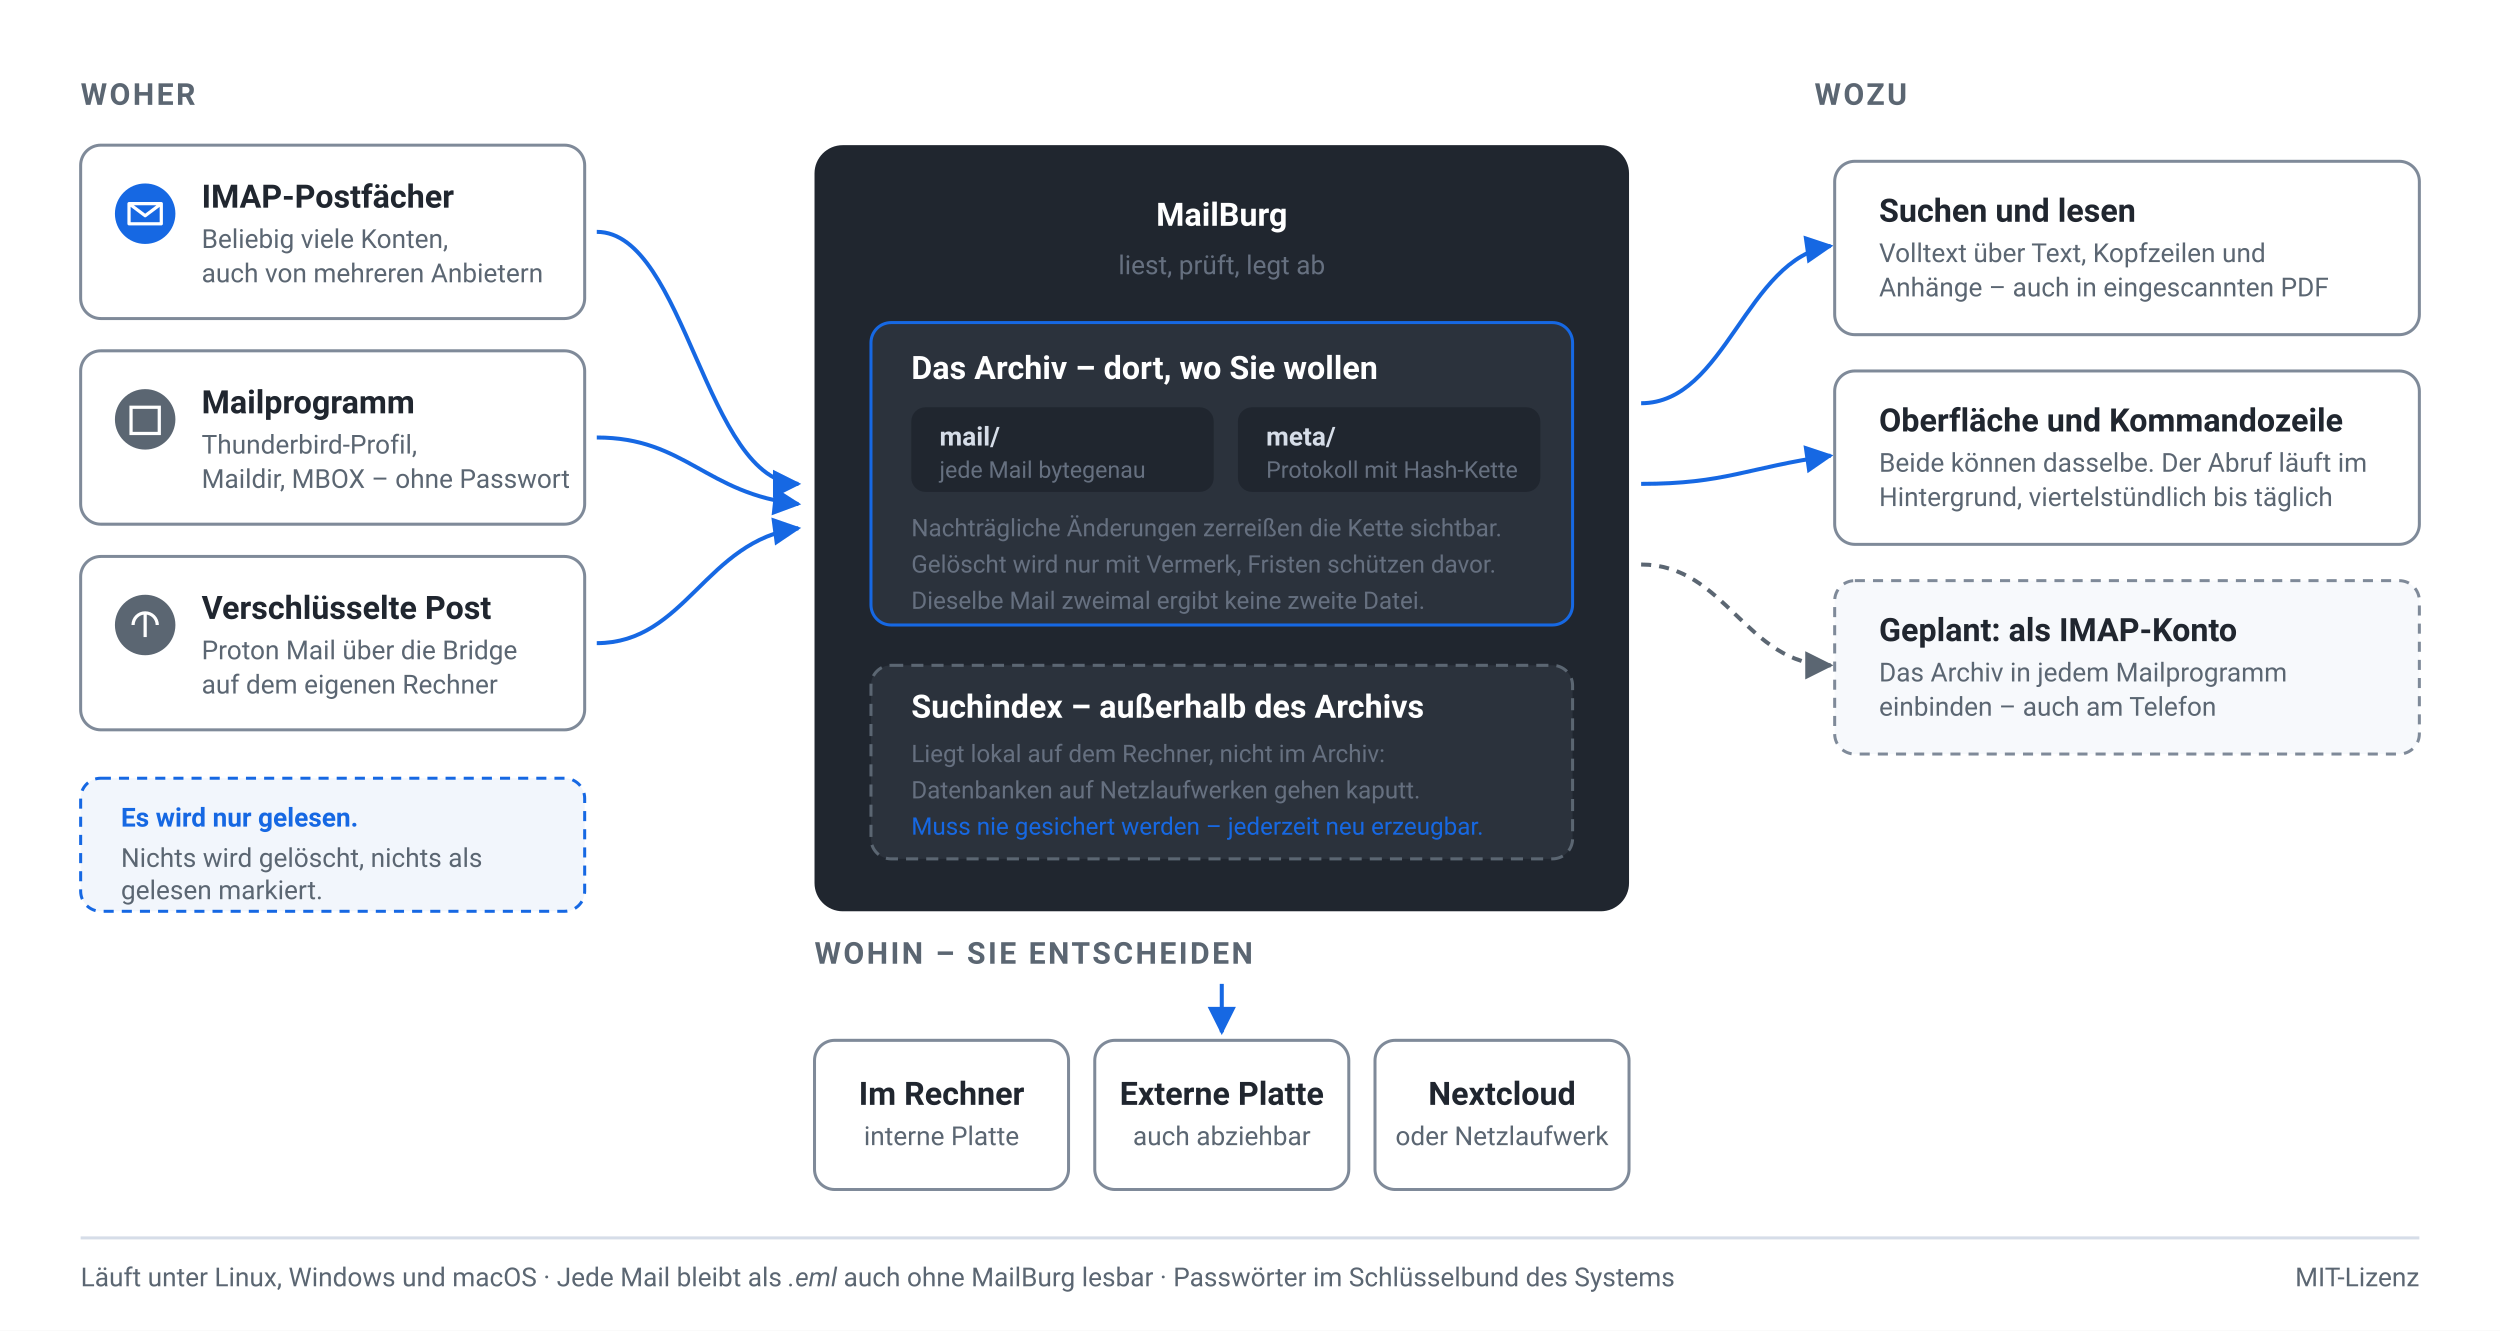
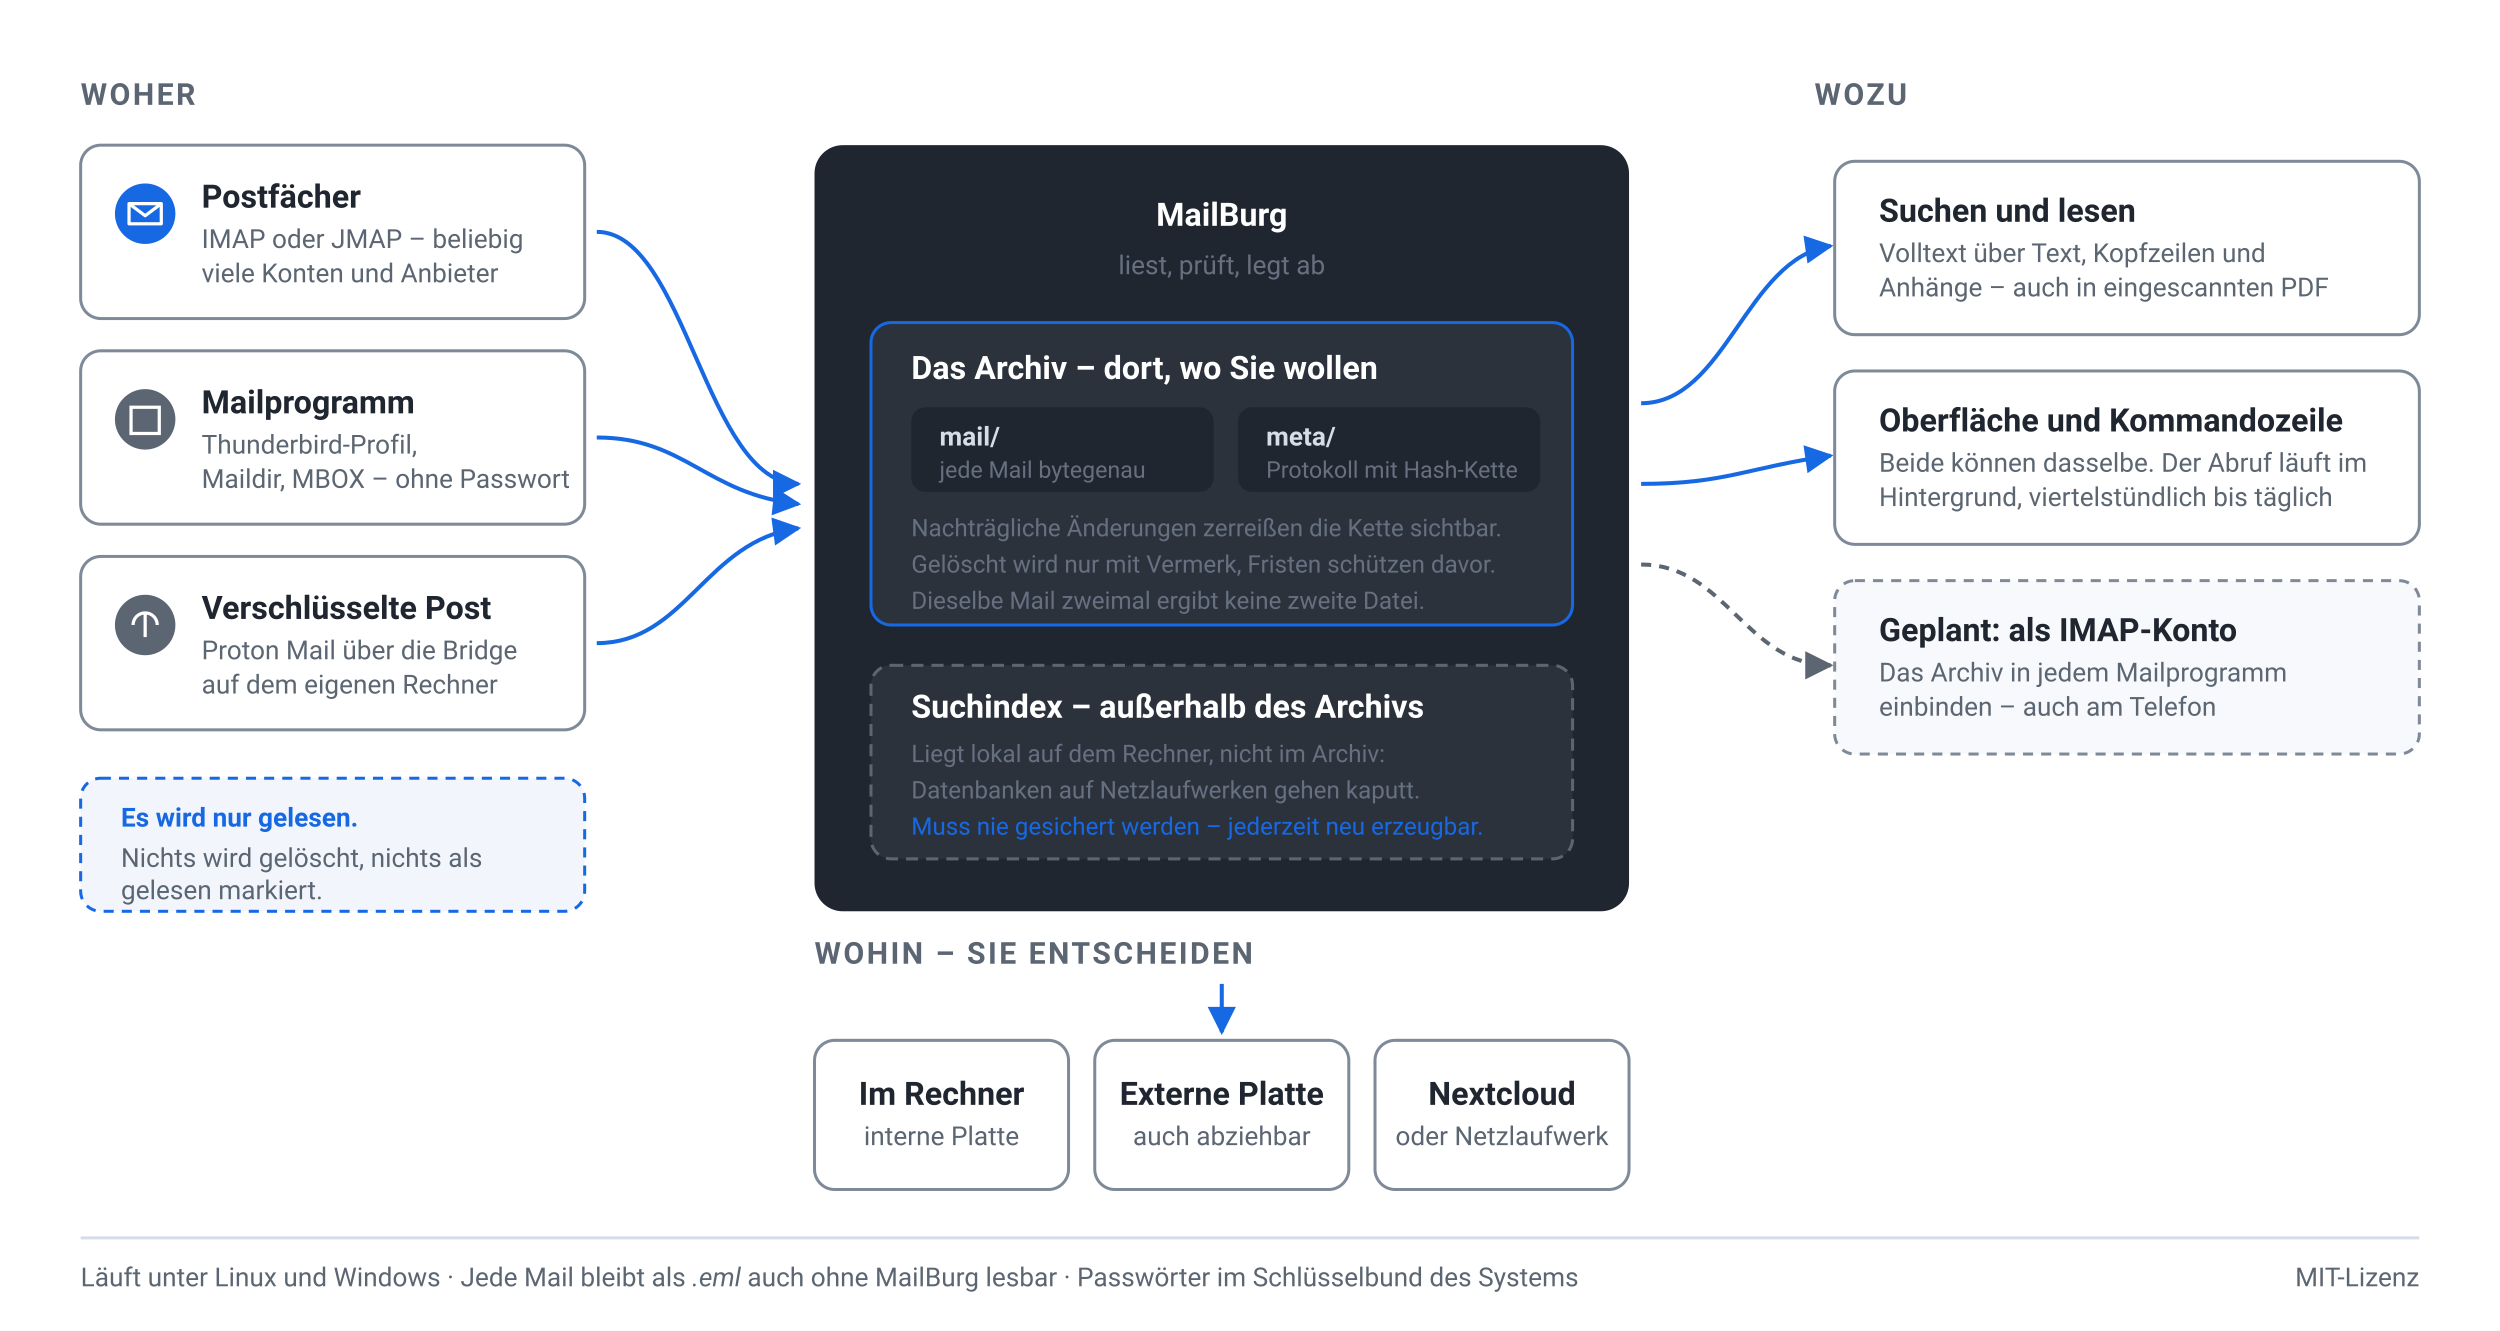
<svg xmlns="http://www.w3.org/2000/svg" viewBox="0 0 1240 660" width="1240" height="660" font-family="system-ui, -apple-system, 'Segoe UI', Roboto, sans-serif">
  <defs>
    <marker id="pfeil" viewBox="0 0 10 10" refX="9" refY="5" markerWidth="7" markerHeight="7" orient="auto-start-reverse">
      <path d="M 0 0 L 10 5 L 0 10 z" fill="#1668e3" />
    </marker>
    <marker id="pfeil-grau" viewBox="0 0 10 10" refX="9" refY="5" markerWidth="7" markerHeight="7" orient="auto-start-reverse">
      <path d="M 0 0 L 10 5 L 0 10 z" fill="#5b6672" />
    </marker>
    <style>
      .ueberschrift { font-size: 15px; font-weight: 700; fill: #5b6672; letter-spacing: .08em; }
      .kasten-titel { font-size: 16px; font-weight: 600; fill: #20262f; }
      .kasten-text  { font-size: 13px; fill: #5b6672; }
      .mittig       { text-anchor: middle; }
      .weiss        { fill: #ffffff; }
      .hell         { fill: #d6dde8; }
      .band         { font-size: 13px; fill: #5b6672; }
      .band-stark   { font-size: 13px; font-weight: 600; fill: #1668e3; }
    </style>
  </defs>
  <rect width="1240" height="660" fill="#ffffff" />
  <text x="40" y="52" class="ueberschrift">WOHER</text>
  <g>
    <rect x="40" y="72" width="250" height="86" rx="10" fill="#ffffff" stroke="#7f8a99" stroke-width="1.5" />
    <circle cx="72" cy="106" r="15" fill="#1668e3" />
    <path d="M64 101 h16 v10 h-16 z M64 101 l8 6 l8 -6" fill="none" stroke="#ffffff" stroke-width="1.6" stroke-linejoin="round" />
-     <text x="100" y="103" class="kasten-titel">IMAP-Postfächer</text>
-     <text x="100" y="123" class="kasten-text">Beliebig viele Konten,</text>
-     <text x="100" y="140" class="kasten-text">auch von mehreren Anbietern</text>
+     <text x="100" y="103" class="kasten-titel">Postfächer</text>
+     <text x="100" y="123" class="kasten-text">IMAP oder JMAP – beliebig</text>
+     <text x="100" y="140" class="kasten-text">viele Konten und Anbieter</text>
  </g>
  <g>
    <rect x="40" y="174" width="250" height="86" rx="10" fill="#ffffff" stroke="#7f8a99" stroke-width="1.5" />
    <circle cx="72" cy="208" r="15" fill="#5b6672" />
    <path d="M65 202 h14 v13 h-14 z" fill="none" stroke="#ffffff" stroke-width="1.6" />
    <text x="100" y="205" class="kasten-titel">Mailprogramm</text>
    <text x="100" y="225" class="kasten-text">Thunderbird-Profil,</text>
    <text x="100" y="242" class="kasten-text">Maildir, MBOX – ohne Passwort</text>
  </g>
  <g>
    <rect x="40" y="276" width="250" height="86" rx="10" fill="#ffffff" stroke="#7f8a99" stroke-width="1.5" />
    <circle cx="72" cy="310" r="15" fill="#5b6672" />
    <path d="M66 310 a6 6 0 0 1 12 0 M72 304 v12" fill="none" stroke="#ffffff" stroke-width="1.6" />
    <text x="100" y="307" class="kasten-titel">Verschlüsselte Post</text>
    <text x="100" y="327" class="kasten-text">Proton Mail über die Bridge</text>
    <text x="100" y="344" class="kasten-text">auf dem eigenen Rechner</text>
  </g>
  <g>
    <rect x="40" y="386" width="250" height="66" rx="10" fill="#f2f6fc" stroke="#1668e3" stroke-width="1.5" stroke-dasharray="5 4" />
    <text x="60" y="410" class="band-stark">Es wird nur gelesen.</text>
    <text x="60" y="430" class="band">Nichts wird gelöscht, nichts als</text>
    <text x="60" y="446" class="band">gelesen markiert.</text>
  </g>
  <path d="M296 115 C 340 115, 350 240, 396 240" fill="none" stroke="#1668e3" stroke-width="2" marker-end="url(#pfeil)" />
  <path d="M296 217 C 340 217, 350 245, 396 250" fill="none" stroke="#1668e3" stroke-width="2" marker-end="url(#pfeil)" />
  <path d="M296 319 C 340 319, 350 268, 396 262" fill="none" stroke="#1668e3" stroke-width="2" marker-end="url(#pfeil)" />
  <rect x="404" y="72" width="404" height="380" rx="14" fill="#20262f" />
  <text x="606" y="112" class="kasten-titel weiss mittig" font-size="21">MailBurg</text>
  <text x="606" y="136" class="mittig" font-size="13" fill="#667080">liest, prüft, legt ab</text>
  <rect x="432" y="160" width="348" height="150" rx="10" fill="#2b323c" stroke="#1668e3" stroke-width="1.5" />
  <text x="452" y="188" class="kasten-titel weiss" font-size="15">Das Archiv – dort, wo Sie wollen</text>
  <rect x="452" y="202" width="150" height="42" rx="7" fill="#20262f" />
  <text x="466" y="221" font-size="13" fill="#d6dde8" font-weight="600">mail/</text>
  <text x="466" y="237" font-size="11.5" fill="#667080">jede Mail bytegenau</text>
  <rect x="614" y="202" width="150" height="42" rx="7" fill="#20262f" />
  <text x="628" y="221" font-size="13" fill="#d6dde8" font-weight="600">meta/</text>
  <text x="628" y="237" font-size="11.5" fill="#667080">Protokoll mit Hash-Kette</text>
  <text x="452" y="266" font-size="12" fill="#667080">Nachträgliche Änderungen zerreißen die Kette sichtbar.</text>
  <text x="452" y="284" font-size="12" fill="#667080">Gelöscht wird nur mit Vermerk, Fristen schützen davor.</text>
  <text x="452" y="302" font-size="12" fill="#667080">Dieselbe Mail zweimal ergibt keine zweite Datei.</text>
  <rect x="432" y="330" width="348" height="96" rx="10" fill="#2b323c" stroke="#5b6672" stroke-width="1.5" stroke-dasharray="6 4" />
  <text x="452" y="356" class="kasten-titel weiss" font-size="15">Suchindex – außerhalb des Archivs</text>
  <text x="452" y="378" font-size="12" fill="#667080">Liegt lokal auf dem Rechner, nicht im Archiv:</text>
  <text x="452" y="396" font-size="12" fill="#667080">Datenbanken auf Netzlaufwerken gehen kaputt.</text>
  <text x="452" y="414" font-size="12" fill="#1668e3">Muss nie gesichert werden – jederzeit neu erzeugbar.</text>
  <text x="900" y="52" class="ueberschrift">WOZU</text>
  <path d="M814 200 C 856 200, 866 128, 908 122" fill="none" stroke="#1668e3" stroke-width="2" marker-end="url(#pfeil)" />
  <path d="M814 240 C 856 240, 866 232, 908 226" fill="none" stroke="#1668e3" stroke-width="2" marker-end="url(#pfeil)" />
  <path d="M814 280 C 856 280, 866 330, 908 330" fill="none" stroke="#5b6672" stroke-width="2" stroke-dasharray="5 4" marker-end="url(#pfeil-grau)" />
  <g>
    <rect x="910" y="80" width="290" height="86" rx="10" fill="#ffffff" stroke="#7f8a99" stroke-width="1.5" />
    <text x="932" y="110" class="kasten-titel">Suchen und lesen</text>
    <text x="932" y="130" class="kasten-text">Volltext über Text, Kopfzeilen und</text>
    <text x="932" y="147" class="kasten-text">Anhänge – auch in eingescannten PDF</text>
  </g>
  <g>
    <rect x="910" y="184" width="290" height="86" rx="10" fill="#ffffff" stroke="#7f8a99" stroke-width="1.5" />
    <text x="932" y="214" class="kasten-titel">Oberfläche und Kommandozeile</text>
    <text x="932" y="234" class="kasten-text">Beide können dasselbe. Der Abruf läuft im</text>
    <text x="932" y="251" class="kasten-text">Hintergrund, viertelstündlich bis täglich</text>
  </g>
  <g>
    <rect x="910" y="288" width="290" height="86" rx="10" fill="#f7f9fc" stroke="#7f8a99" stroke-width="1.5" stroke-dasharray="5 4" />
    <text x="932" y="318" class="kasten-titel" fill="#5b6672">Geplant: als IMAP-Konto</text>
    <text x="932" y="338" class="kasten-text">Das Archiv in jedem Mailprogramm</text>
    <text x="932" y="355" class="kasten-text">einbinden – auch am Telefon</text>
  </g>
  <text x="404" y="478" class="ueberschrift">WOHIN – SIE ENTSCHEIDEN</text>
  <g>
    <rect x="404" y="516" width="126" height="74" rx="10" fill="#ffffff" stroke="#7f8a99" stroke-width="1.5" />
    <text x="467" y="548" class="kasten-titel mittig" font-size="14">Im Rechner</text>
    <text x="467" y="568" class="kasten-text mittig">interne Platte</text>
  </g>
  <g>
    <rect x="543" y="516" width="126" height="74" rx="10" fill="#ffffff" stroke="#7f8a99" stroke-width="1.5" />
    <text x="606" y="548" class="kasten-titel mittig" font-size="14">Externe Platte</text>
    <text x="606" y="568" class="kasten-text mittig">auch abziehbar</text>
  </g>
  <g>
    <rect x="682" y="516" width="126" height="74" rx="10" fill="#ffffff" stroke="#7f8a99" stroke-width="1.5" />
    <text x="745" y="548" class="kasten-titel mittig" font-size="14">Nextcloud</text>
    <text x="745" y="568" class="kasten-text mittig">oder Netzlaufwerk</text>
  </g>
  <path d="M606 488 L 606 512" fill="none" stroke="#1668e3" stroke-width="2" marker-end="url(#pfeil)" />
  <line x1="40" y1="614" x2="1200" y2="614" stroke="#d6dde8" stroke-width="1.5" />
  <text x="40" y="638" class="band">
-     Läuft unter Linux, Windows und macOS · Jede Mail bleibt als <tspan font-style="italic">.eml</tspan> auch ohne MailBurg lesbar · Passwörter im Schlüsselbund des Systems
+     Läuft unter Linux und Windows · Jede Mail bleibt als <tspan font-style="italic">.eml</tspan> auch ohne MailBurg lesbar · Passwörter im Schlüsselbund des Systems
  </text>
  <text x="1200" y="638" class="band" text-anchor="end" fill="#667080">MIT-Lizenz</text>
</svg>
